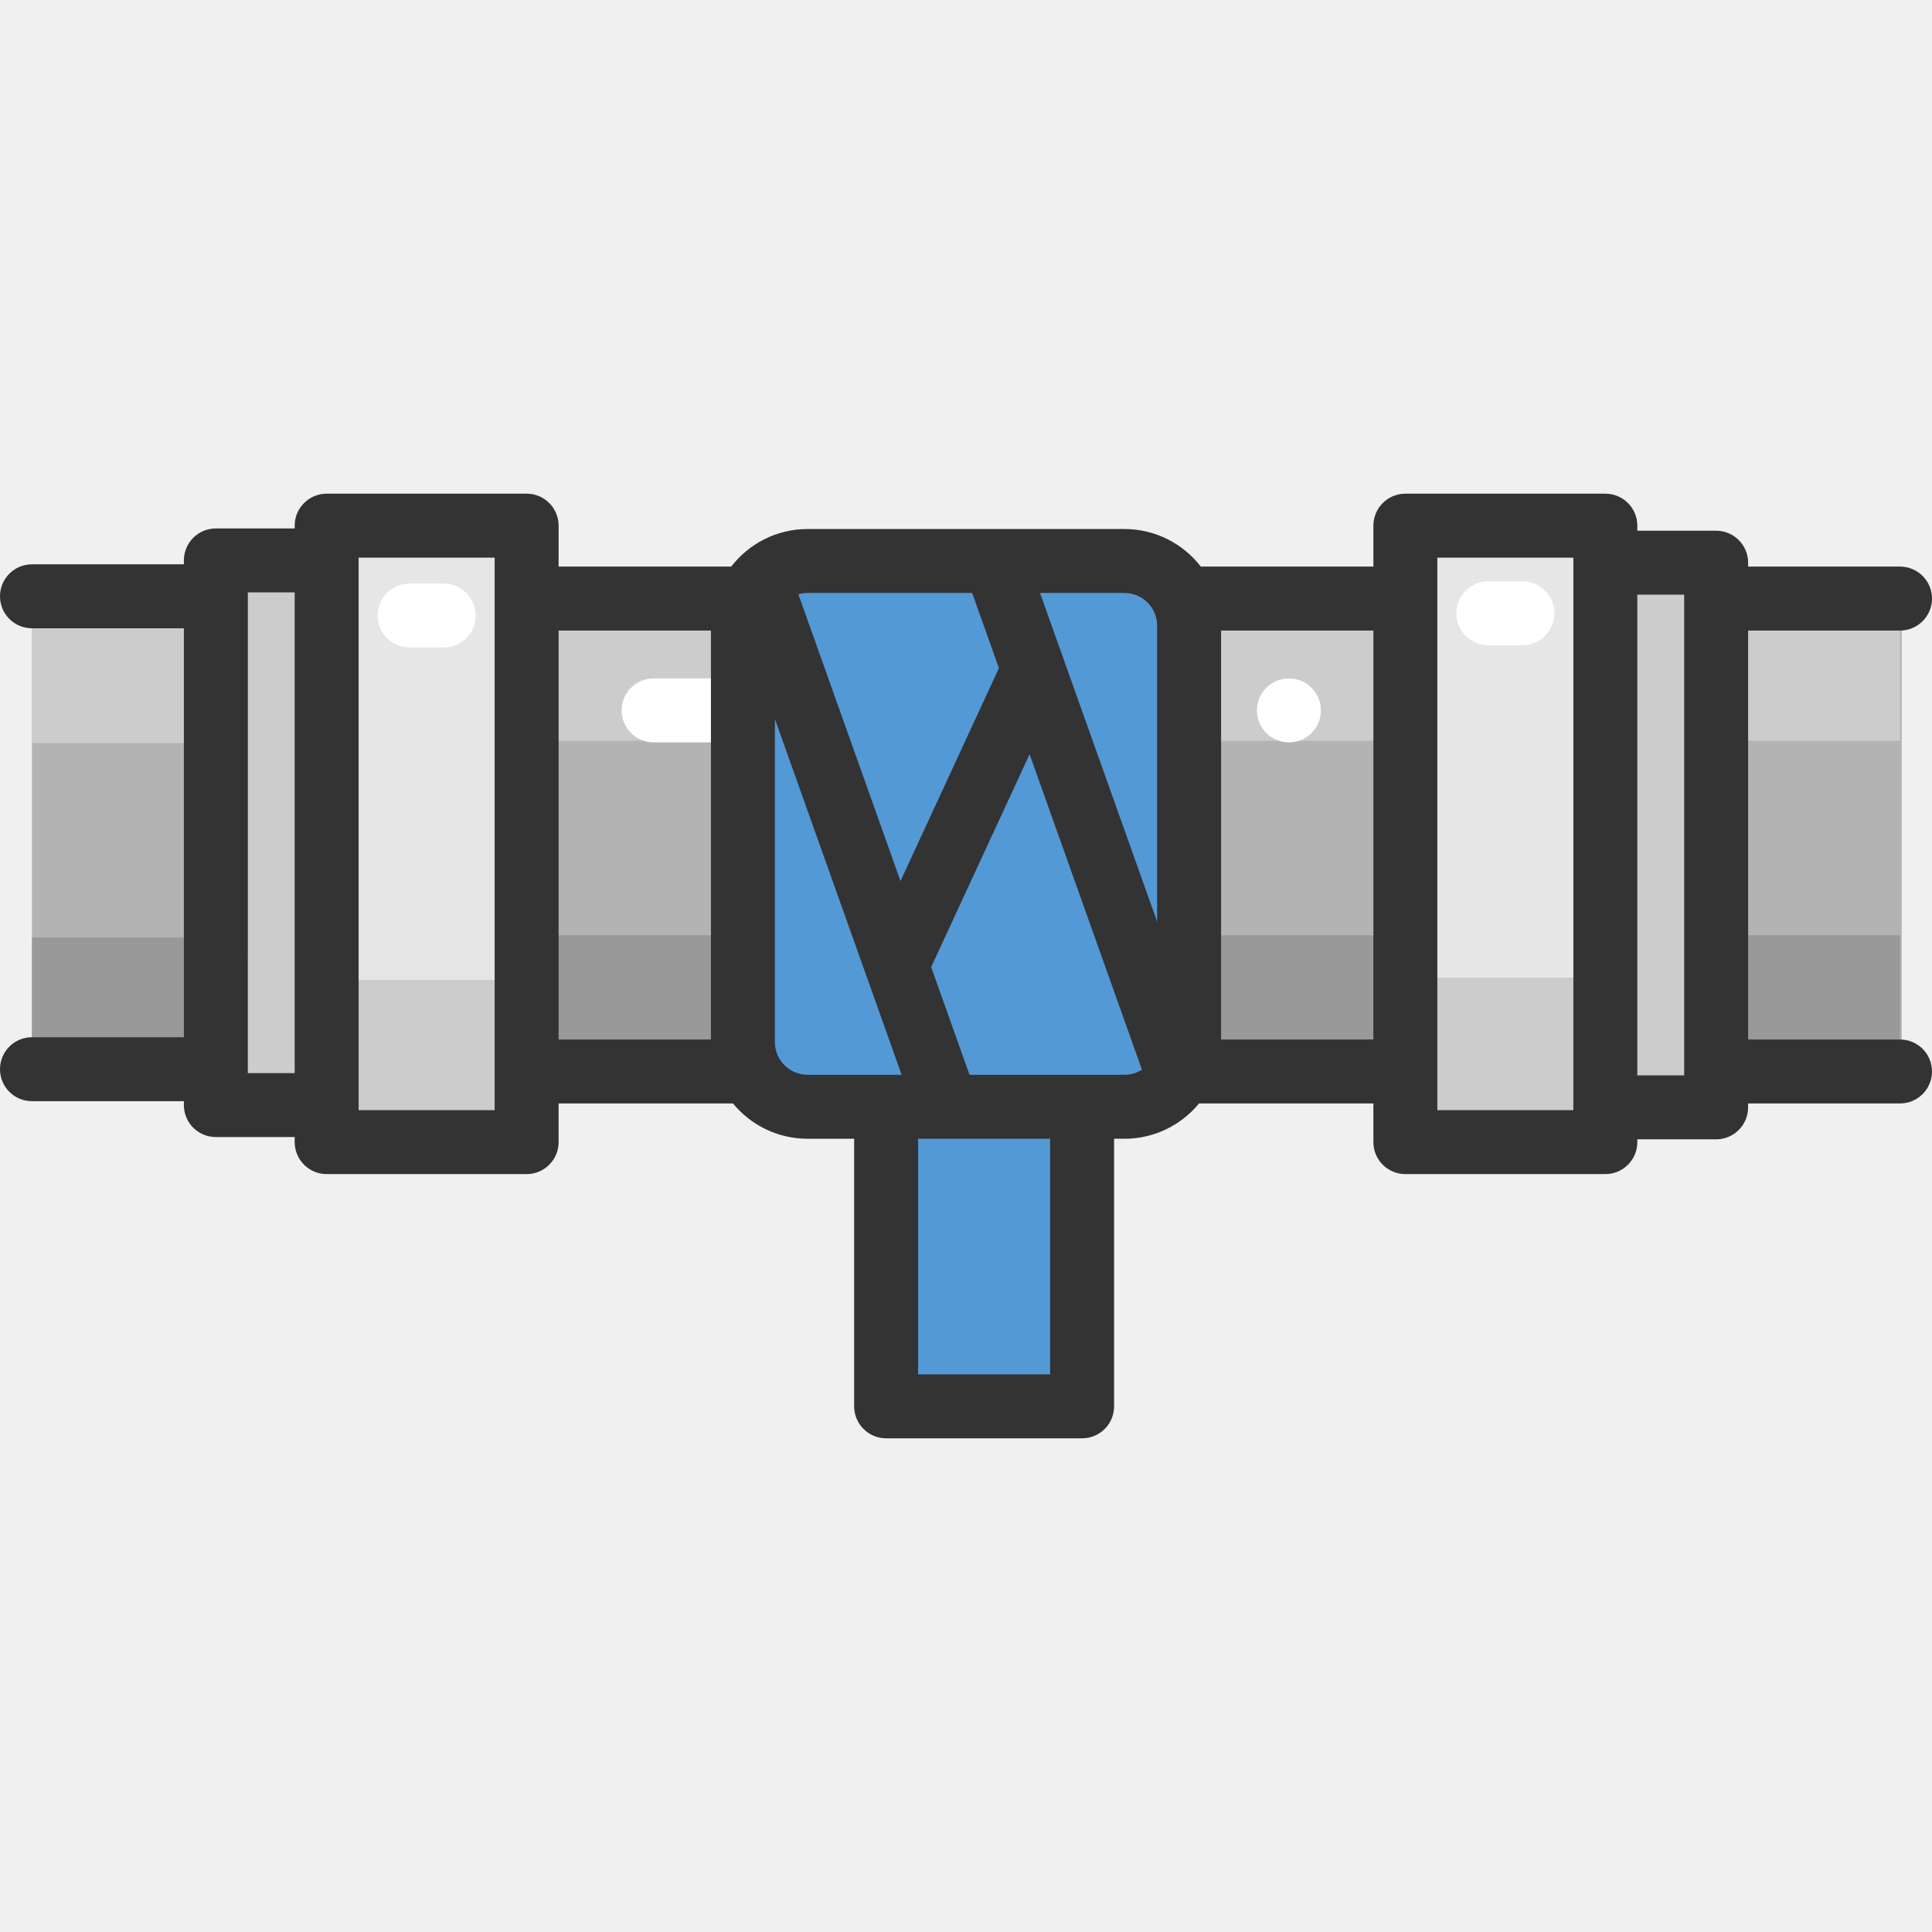
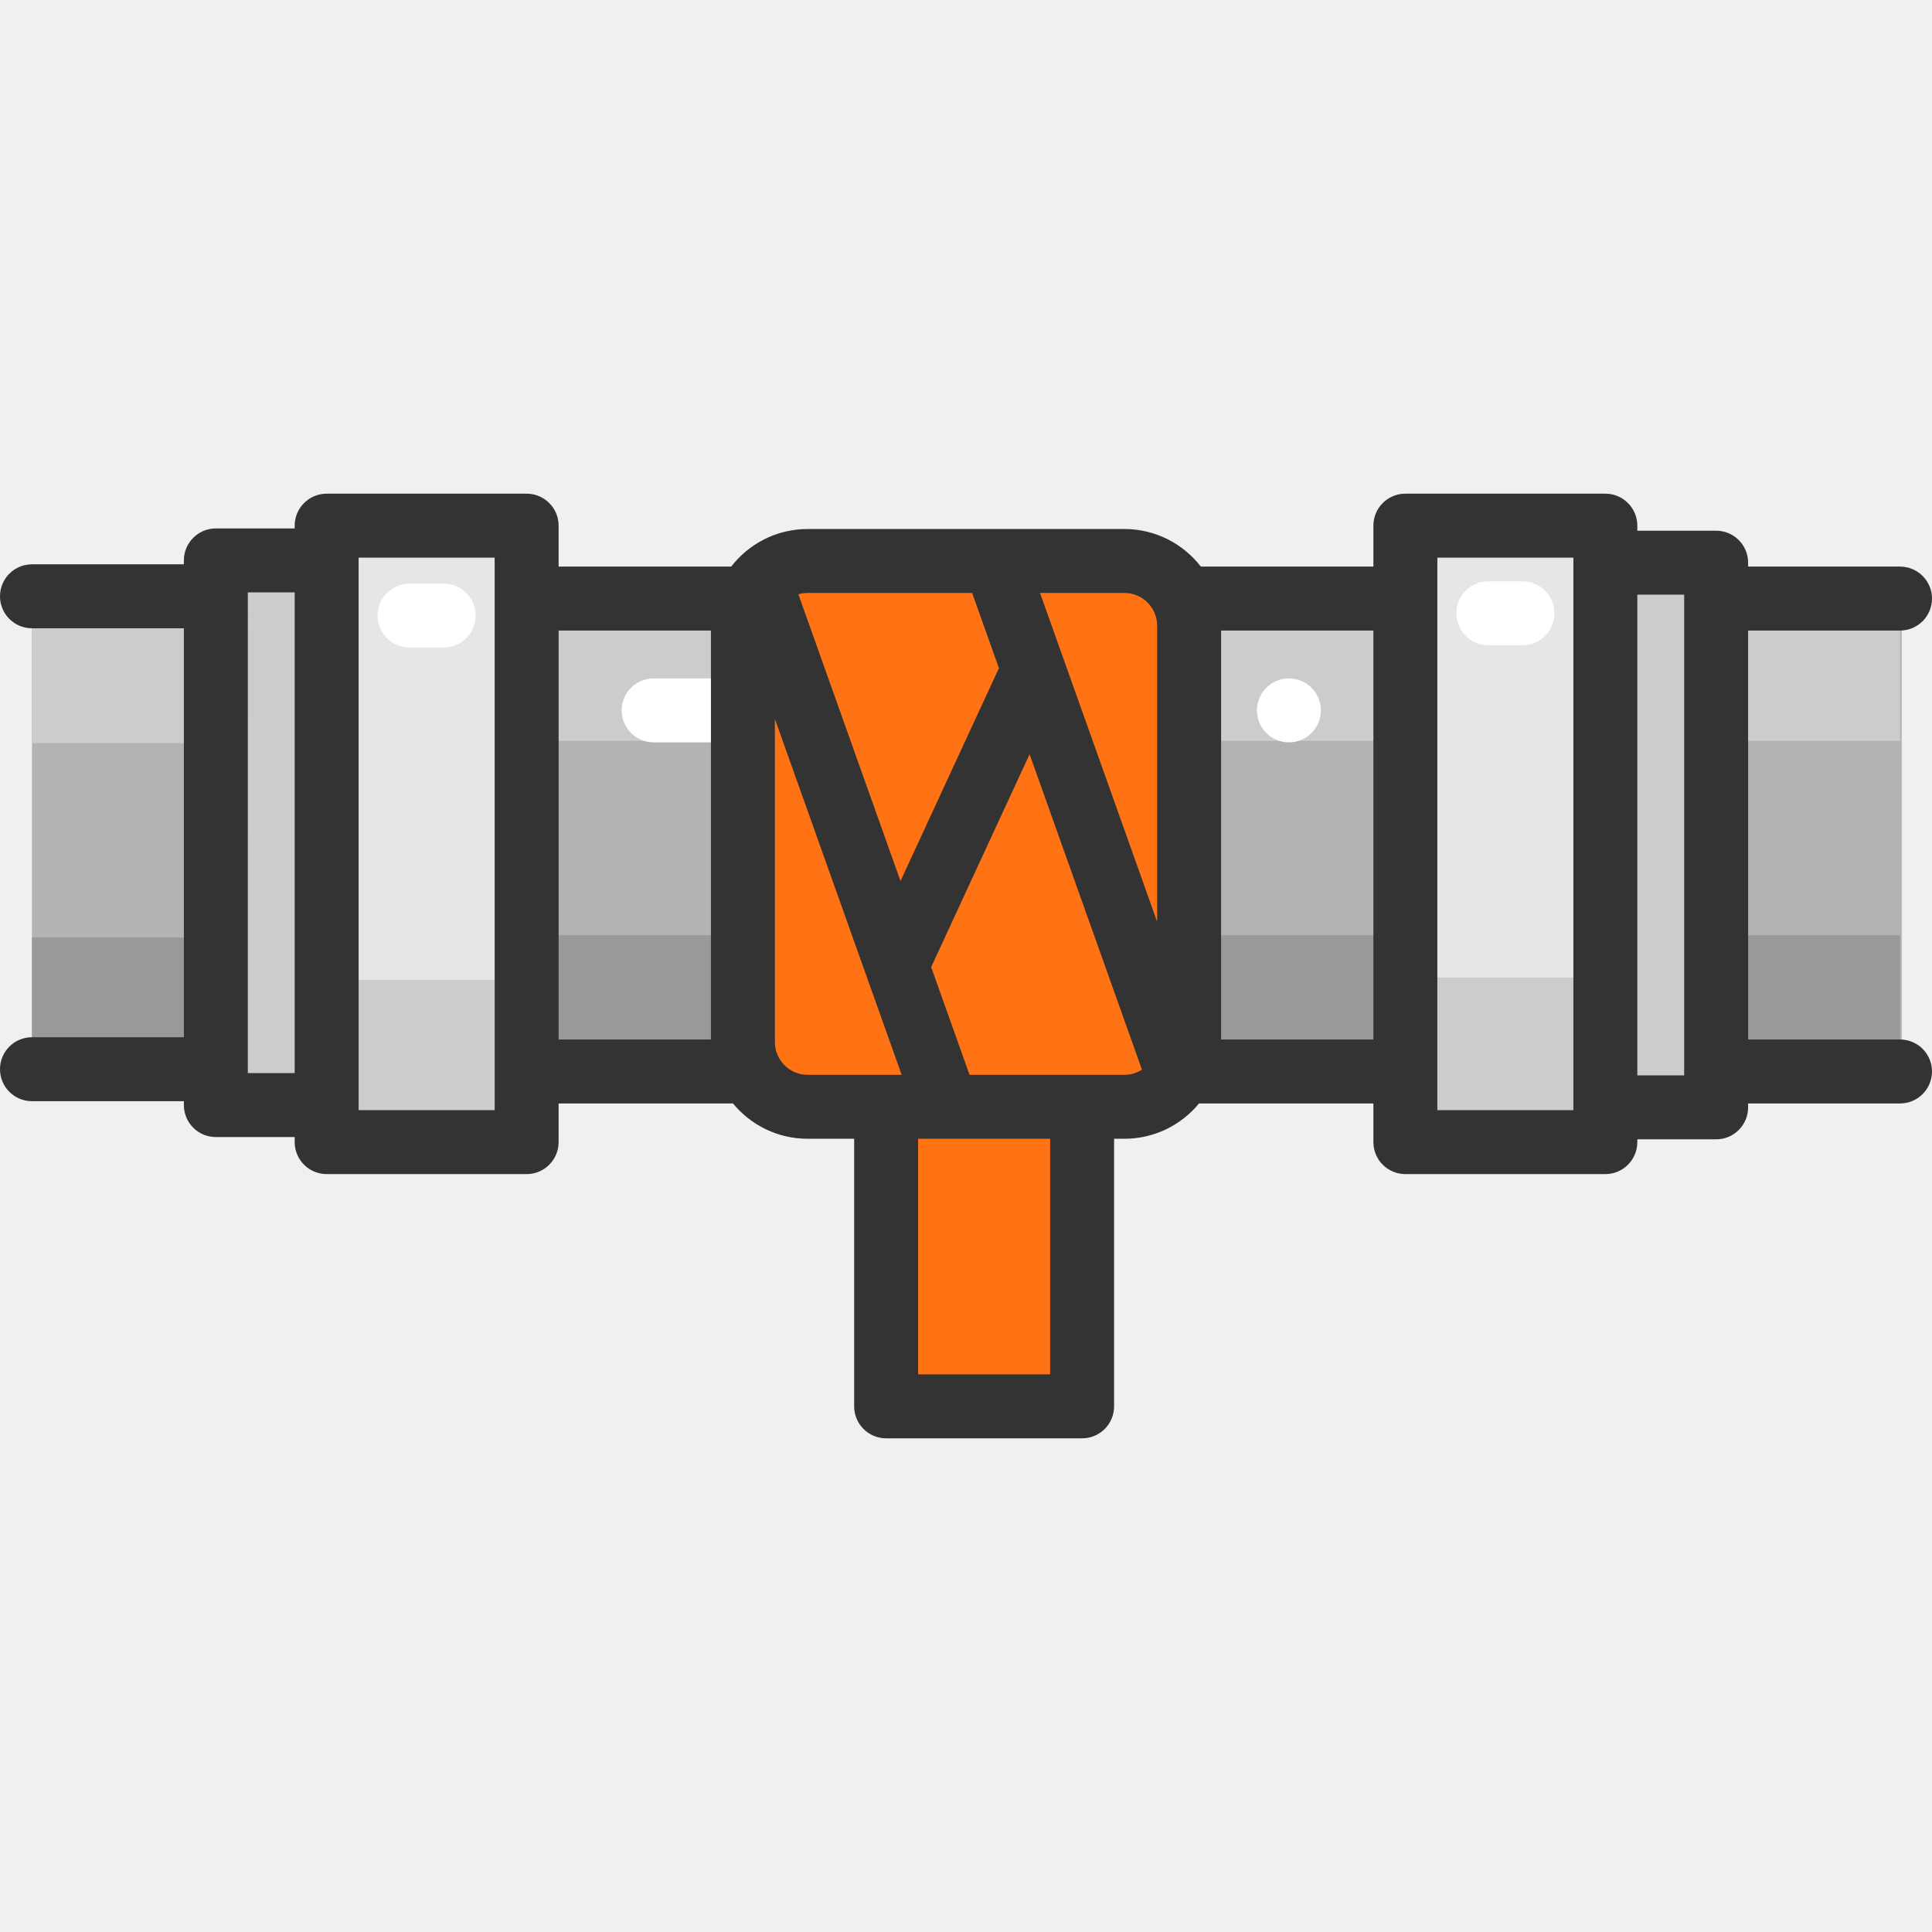
<svg xmlns="http://www.w3.org/2000/svg" version="1.1" id="Layer_1" x="0px" y="0px" viewBox="0 0 512 512" style="enable-background:new 0 0 512 512;" xml:space="preserve">
  <polygon style="fill:#B3B3B3;" points="503.981,156.854 8.474,156.854 8.474,286.329 503.981,286.329 503.981,271.492   503.981,172.168 " />
  <rect x="8.474" y="159.233" style="fill:#CCCCCC;" width="51.962" height="37.693" />
  <rect x="8.474" y="248.448" style="fill:#999999;" width="51.962" height="32.958" />
  <polygon style="fill:#CCCCCC;" points="57.202,284.553 57.202,294.067 86.568,294.067 86.568,284.553 86.568,159.239   86.568,149.725 57.202,149.725 57.202,159.239 " />
  <polygon style="fill:#E6E6E6;" points="139.559,139.907 86.568,139.907 86.568,303.276 139.559,303.276 139.559,284.554   139.559,159.228 " />
  <polygon style="fill:#CCCCCC;" points="139.559,259.674 86.568,259.674 86.568,303.276 139.559,303.276 139.559,298.28   139.559,264.831 " />
  <path style="fill:#FFFFFF;" d="M117.582,171.601h-9.039c-4.681,0-8.474-3.794-8.474-8.474c0-4.68,3.793-8.474,8.474-8.474h9.039  c4.681,0,8.474,3.794,8.474,8.474C126.056,167.806,122.263,171.601,117.582,171.601z" />
  <rect x="451.566" y="158.634" style="fill:#CCCCCC;" width="51.962" height="37.693" />
  <rect x="451.566" y="247.849" style="fill:#999999;" width="51.962" height="32.958" />
  <rect x="137.461" y="158.634" style="fill:#CCCCCC;" width="231.613" height="37.693" />
  <rect x="137.461" y="247.849" style="fill:#999999;" width="231.613" height="32.958" />
  <polygon style="fill:#CCCCCC;" points="454.799,283.952 454.799,293.466 425.433,293.466 425.433,283.952 425.433,158.637   425.433,149.124 454.799,149.124 454.799,158.637 " />
  <polygon style="fill:#E6E6E6;" points="372.443,139.306 425.435,139.306 425.435,302.675 372.443,302.675 372.443,283.953   372.443,158.627 " />
  <polygon style="fill:#CCCCCC;" points="372.443,259.073 425.435,259.073 425.435,302.675 372.443,302.675 372.443,297.679   372.443,264.23 " />
  <g>
    <path style="fill:#FFFFFF;" d="M403.457,170.999h-9.039c-4.681,0-8.474-3.794-8.474-8.474s3.793-8.474,8.474-8.474h9.039   c4.681,0,8.474,3.794,8.474,8.474S408.138,170.999,403.457,170.999z" />
    <path style="fill:#FFFFFF;" d="M311.061,196.735H173.216c-4.681,0-8.474-3.794-8.474-8.474s3.793-8.474,8.474-8.474h137.845   c4.681,0,8.474,3.794,8.474,8.474S315.74,196.735,311.061,196.735z" />
  </g>
-   <path style="fill:#5399D6;" d="M297.981,148.666h-83.952c-9.471,0-17.148,7.678-17.148,17.148v110.347  c0,9.471,7.678,17.148,17.148,17.148h83.952c9.471,0,17.148-7.677,17.148-17.148V165.814  C315.129,156.344,307.452,148.666,297.981,148.666z" />
-   <path style="fill:#5399D6;" d="M315.129,261.953H196.88v11.415c0,11.013,8.928,19.941,19.941,19.941h78.365  c11.013,0,19.941-8.928,19.941-19.941v-11.415H315.129z" />
-   <path style="fill:#5399D6;" d="M196.88,177.468h118.248v-11.415c0-11.013-8.928-19.941-19.941-19.941h-78.365  c-11.013,0-19.941,8.928-19.941,19.941v11.415H196.88z" />
-   <rect x="234.833" y="293.315" style="fill:#5399D6;" width="51.939" height="79.385" />
-   <rect x="234.833" y="293.315" style="fill:#5399D6;" width="51.939" height="31.67" />
+   <path style="fill:#ff7315;" d="M297.981,148.666h-83.952c-9.471,0-17.148,7.678-17.148,17.148v110.347  c0,9.471,7.678,17.148,17.148,17.148h83.952c9.471,0,17.148-7.677,17.148-17.148V165.814  C315.129,156.344,307.452,148.666,297.981,148.666z" />
+   <path style="fill:#ff7315;" d="M315.129,261.953H196.88v11.415c0,11.013,8.928,19.941,19.941,19.941h78.365  c11.013,0,19.941-8.928,19.941-19.941v-11.415H315.129z" />
+   <path style="fill:#ff7315;" d="M196.88,177.468h118.248v-11.415c0-11.013-8.928-19.941-19.941-19.941h-78.365  c-11.013,0-19.941,8.928-19.941,19.941v11.415H196.88z" />
+   <rect x="234.833" y="293.315" style="fill:#ff7315;" width="51.939" height="79.385" />
+   <rect x="234.833" y="293.315" style="fill:#ff7315;" width="51.939" height="31.67" />
  <circle style="fill:#FFFFFF;" cx="341.573" cy="188.259" r="8.474" />
  <path style="fill:#333333;" d="M503.526,275.478h-40.254V167.1h40.254c4.681,0,8.474-3.794,8.474-8.474s-3.793-8.474-8.474-8.474  h-40.254v-1.034c0-4.68-3.793-8.474-8.474-8.474h-20.89v-1.34c0-4.68-3.793-8.474-8.474-8.474h-52.996  c-4.681,0-8.474,3.794-8.474,8.474v10.847h-45.728c-4.691-6.052-12.023-9.958-20.255-9.958h-83.952  c-8.232,0-15.565,3.907-20.256,9.958h-45.735v-10.847c0-4.68-3.793-8.474-8.474-8.474H86.568c-4.681,0-8.474,3.794-8.474,8.474  v0.739H57.202c-4.681,0-8.474,3.794-8.474,8.474v1.034H8.474c-4.681,0-8.474,3.794-8.474,8.474s3.793,8.474,8.474,8.474h40.254  v108.378H8.474c-4.681,0-8.474,3.794-8.474,8.474c0,4.68,3.793,8.474,8.474,8.474h40.254v1.034c0,4.68,3.793,8.474,8.474,8.474  h20.891v1.34c0,4.68,3.793,8.474,8.474,8.474h52.996c4.681,0,8.474-3.794,8.474-8.474v-10.248h46.206  c4.704,5.712,11.825,9.359,19.784,9.359h12.331v70.912c0,4.68,3.793,8.474,8.474,8.474h51.939c4.681,0,8.474-3.794,8.474-8.474  v-70.912h2.733c7.959,0,15.08-3.648,19.784-9.359h46.2v10.248c0,4.68,3.793,8.474,8.474,8.474h52.996  c4.681,0,8.474-3.794,8.474-8.474v-0.739h20.89c4.681,0,8.474-3.794,8.474-8.474v-1.034h40.254c4.681,0,8.474-3.794,8.474-8.474  C512,279.272,508.207,275.478,503.526,275.478z M65.676,284.385c0,0,0.003-126.337,0.003-126.36c0-0.023-0.003-0.043-0.003-0.066  v-0.968h12.417v127.394H65.676z M131.089,294.199H95.042V147.778h36.048C131.089,147.778,131.089,294.199,131.089,294.199z   M306.654,165.814v78.451L275.62,157.14h22.361C302.764,157.14,306.654,161.032,306.654,165.814z M257.628,157.14l7.097,19.924  l-26.081,56.414l-27.065-75.98c0.777-0.229,1.599-0.358,2.45-0.358H257.628z M148.042,167.099h40.364v108.378h-40.364V167.099z   M205.354,276.161V190.53l33.592,94.305h-4.112h-20.806C209.245,284.836,205.354,280.944,205.354,276.161z M278.3,364.222h-34.991  v-62.438H278.3V364.222z M286.774,284.836h-29.836l-10.168-28.545l26.081-56.414l29.778,83.596  c-1.346,0.859-2.938,1.363-4.648,1.363L286.774,284.836L286.774,284.836z M323.602,275.477V167.099h40.361v108.378H323.602z   M416.959,294.199h-36.048V147.778h36.048V294.199z M433.907,284.986V157.592h12.416v127.394H433.907z" />
  <g>
</g>
  <g>
</g>
  <g>
</g>
  <g>
</g>
  <g>
</g>
  <g>
</g>
  <g>
</g>
  <g>
</g>
  <g>
</g>
  <g>
</g>
  <g>
</g>
  <g>
</g>
  <g>
</g>
  <g>
</g>
  <g>
</g>
</svg>
